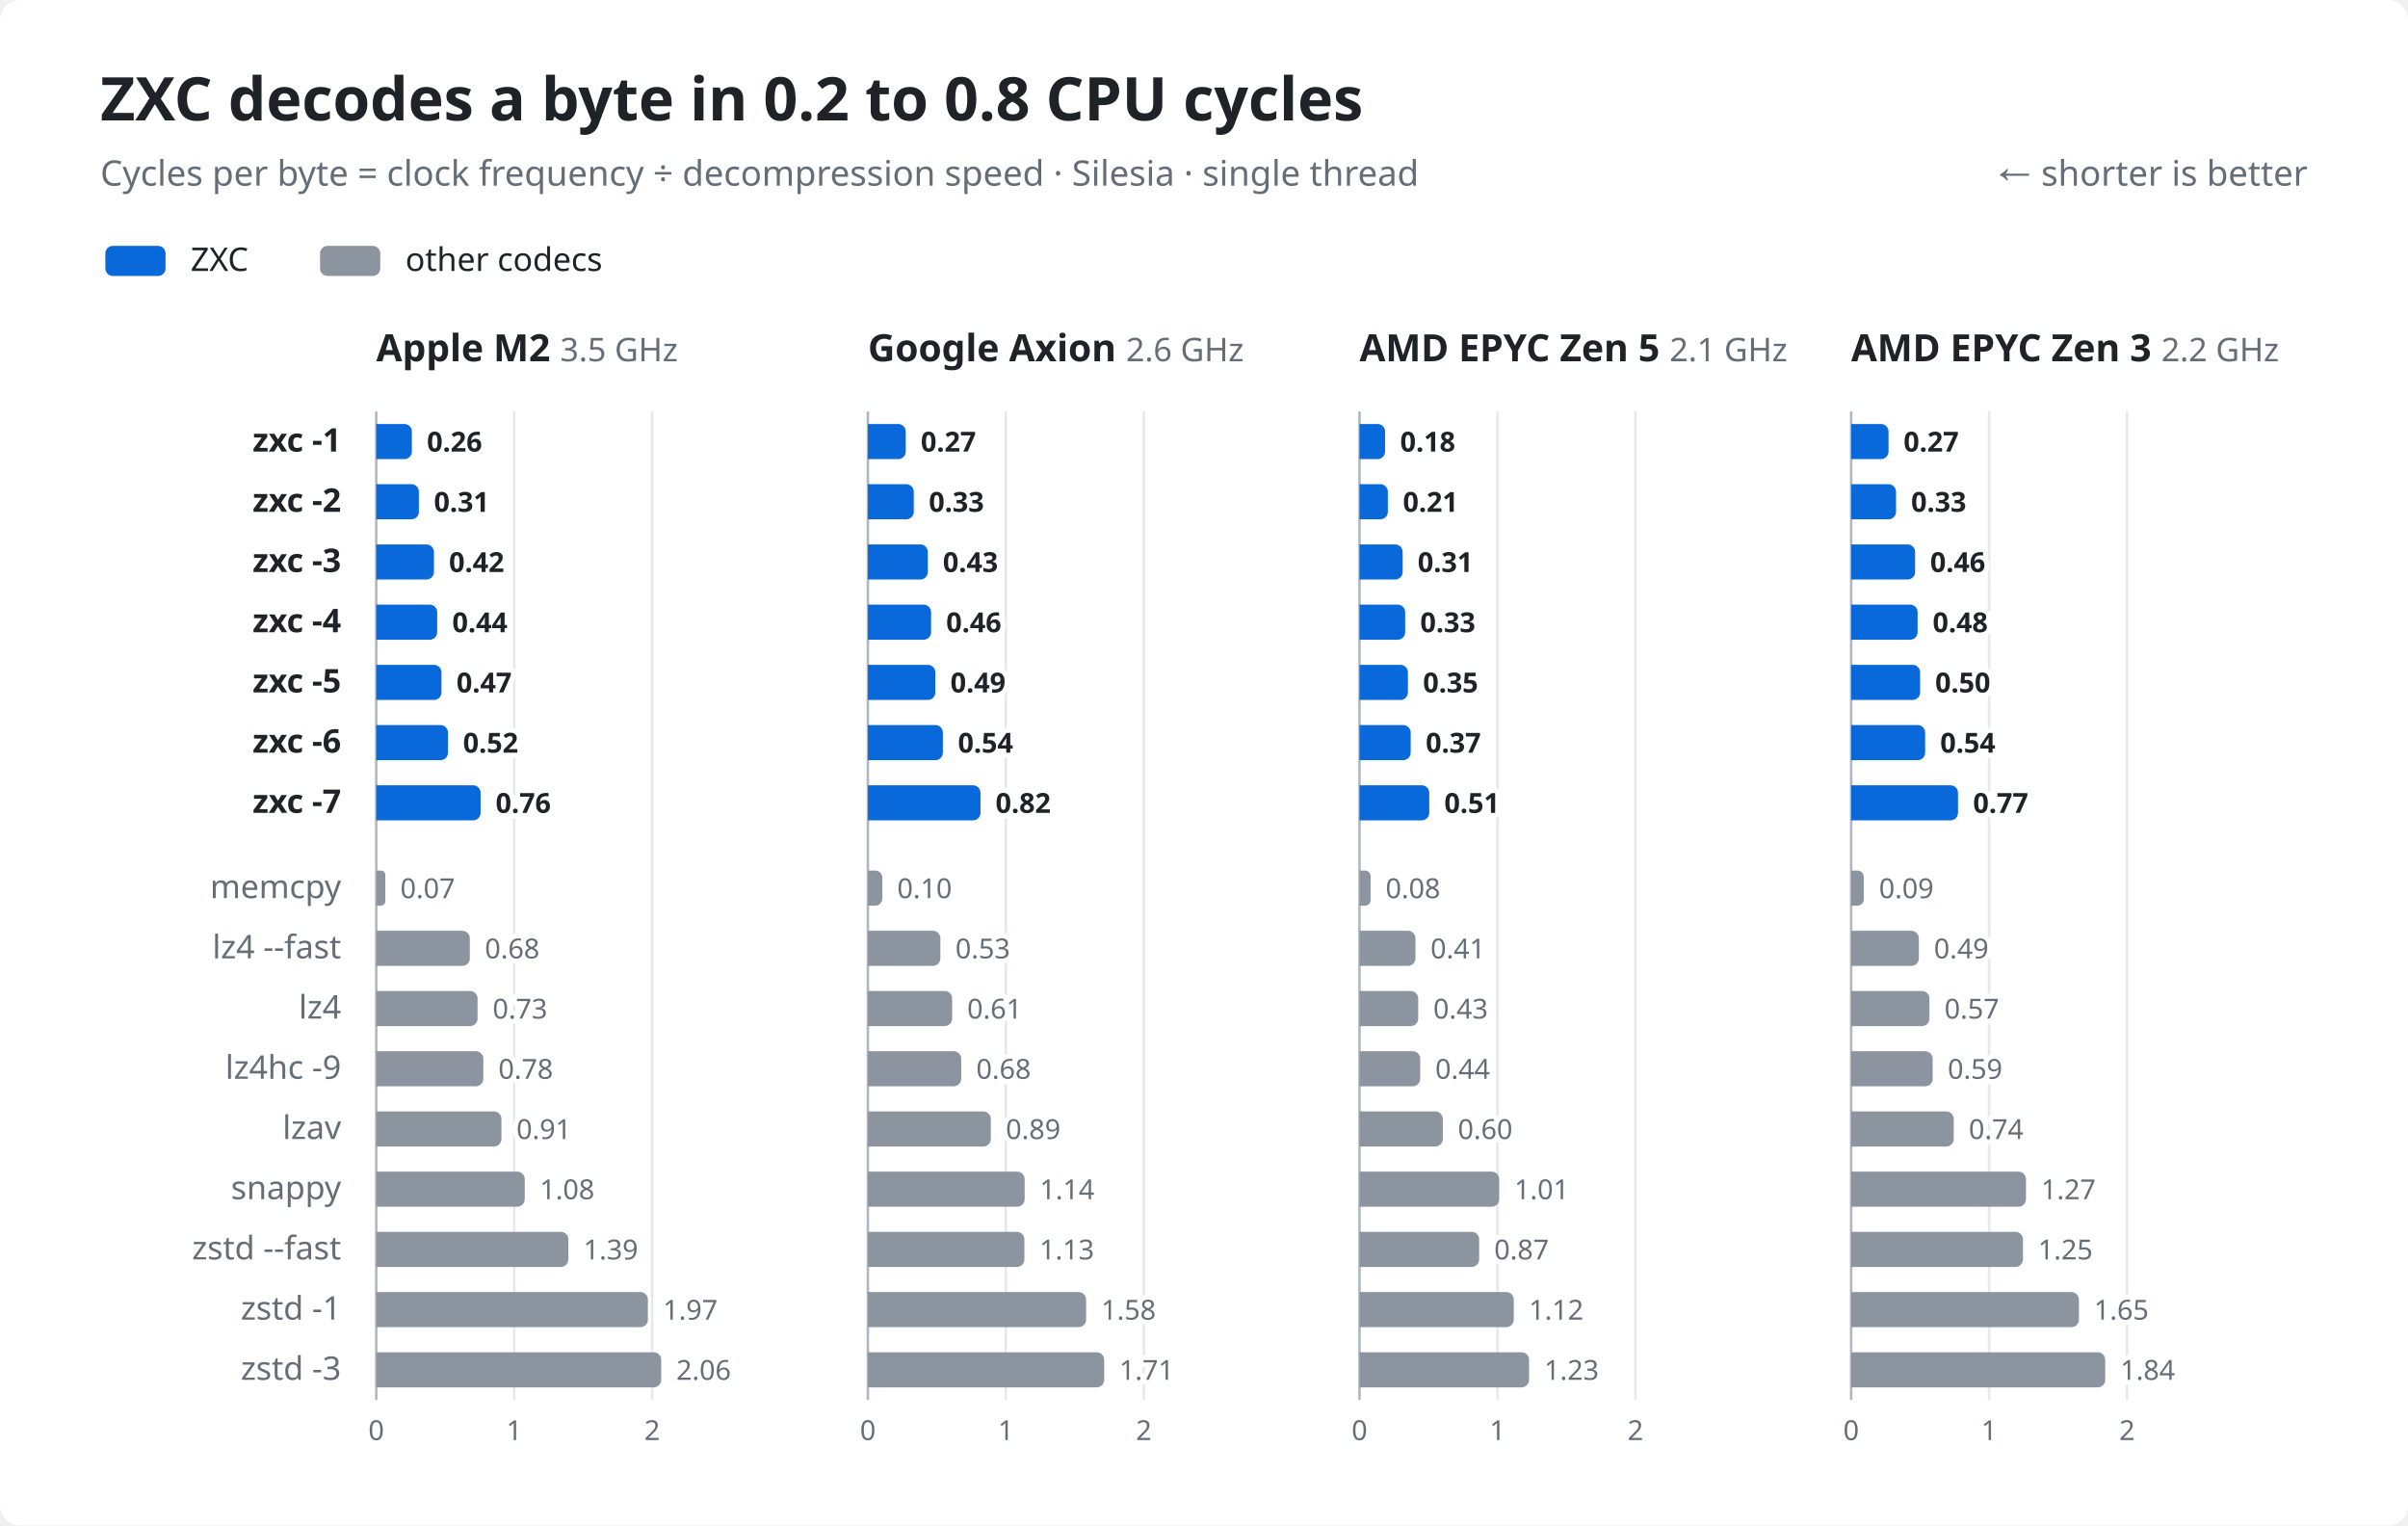
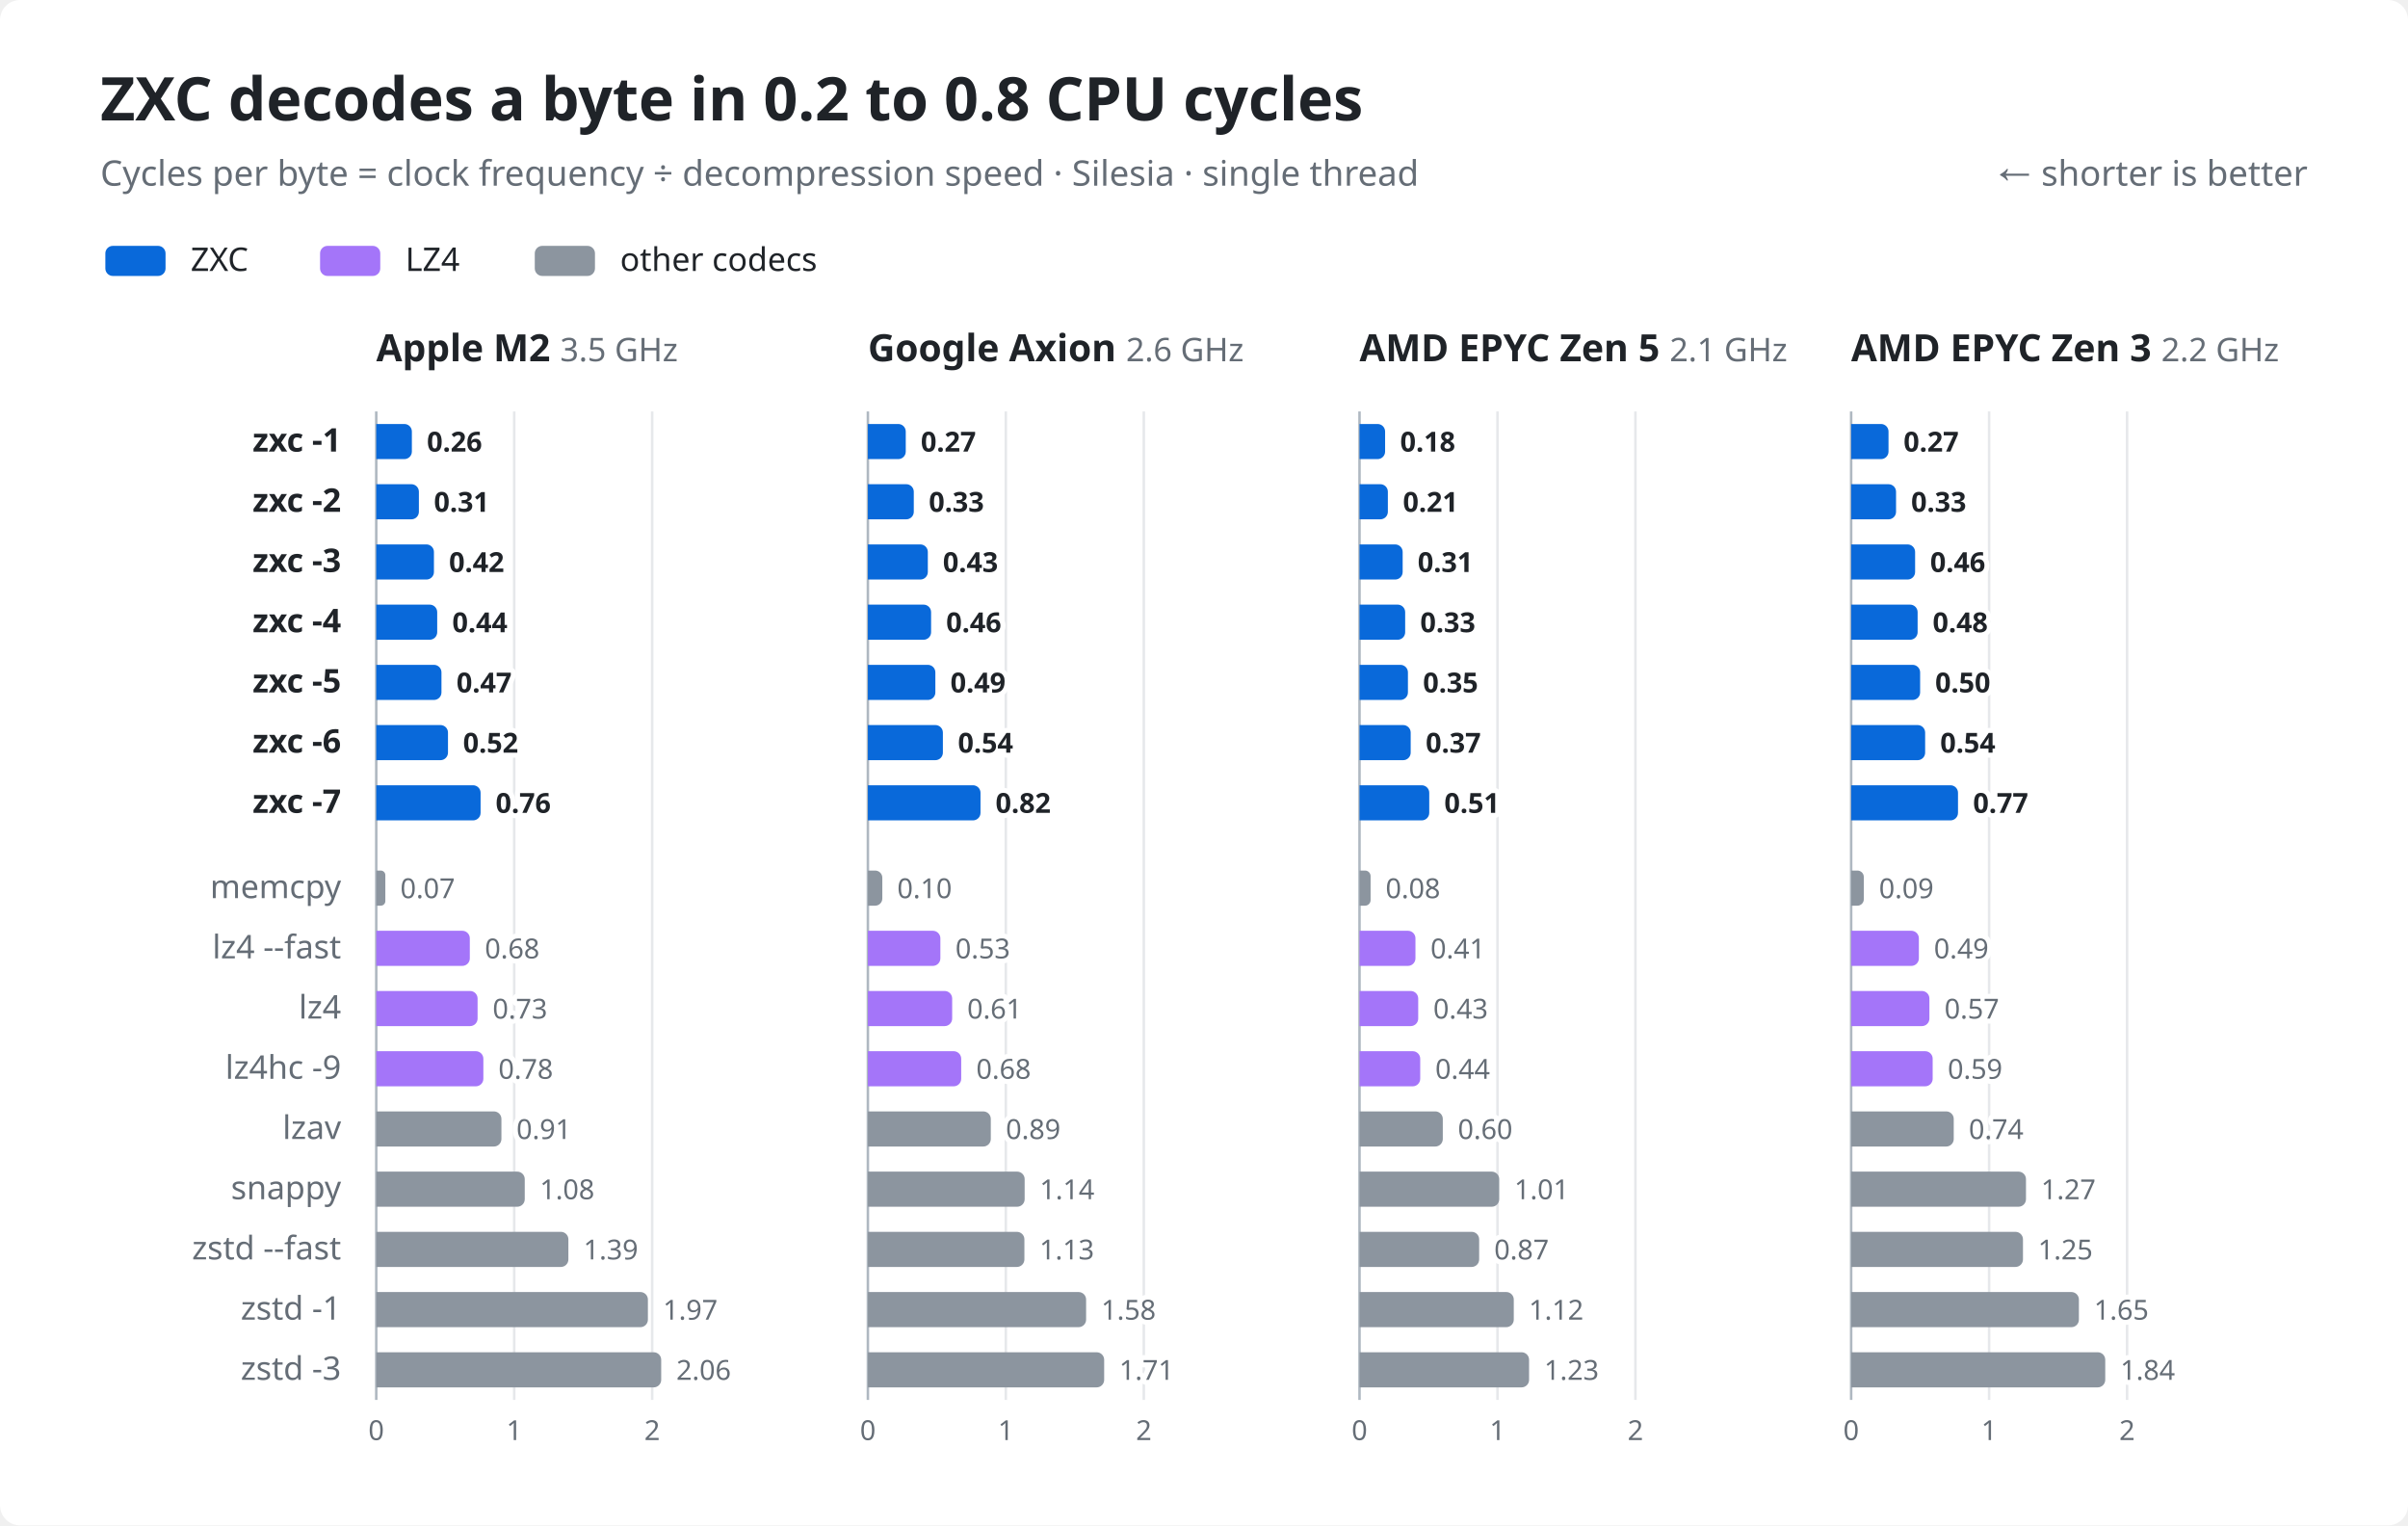
<svg xmlns="http://www.w3.org/2000/svg" viewBox="0 0 960 608" width="960" height="608" role="img" aria-label="CPU cycles per decompressed byte for each codec on four CPUs">
-   <style>text{font-family:-apple-system,BlinkMacSystemFont,"Segoe UI","Noto Sans",Helvetica,Arial,sans-serif;font-size:11px}.t{font-size:24px;font-weight:700}.st{font-size:14px}.pt{font-size:15px;font-weight:600}.pa{font-size:13px;font-weight:400}.ax{font-size:12px}.b{font-weight:600}.bd{font-size:13px;font-weight:700}.lg{font-size:13px}.num{font-variant-numeric:tabular-nums}.grid,.axis{stroke-width:1}.ring{stroke-width:1.5}.halo{paint-order:stroke;stroke-width:4;stroke-linejoin:round}.zl{fill:none;stroke-width:2.5;stroke-linejoin:round}.gl{fill:none;stroke-width:1.5;stroke-dasharray:5 4}.ol{fill:none;stroke-width:1.5;stroke-dasharray:5 4}.cn{stroke-width:1;stroke-dasharray:2 3;opacity:.7}.fr{fill:none;stroke-width:14;stroke-linejoin:round;stroke-linecap:round}.bg{fill:#ffffff}text{fill:#1f2328}.mu{fill:#656d76}.fg{fill:#1f2328}.grid{stroke:#e6e8eb}.axis{stroke:#afb8c1}.zl{stroke:#0969da}.zp{fill:#0969da}.cn{stroke:#0969da}.gl{stroke:#8c959f}.gp{fill:#8c959f}.ol{stroke:#bc4c00}.op{fill:#bc4c00}.rp{fill:#1f2328}.ring{stroke:#ffffff}.wash{fill:#ddf4ff}.fr{stroke:#d0d7de}.halo{stroke:#ffffff}@media (prefers-color-scheme:dark){.bg{fill:#0d1117}text{fill:#e6edf3}.mu{fill:#8d96a0}.fg{fill:#e6edf3}.grid{stroke:#21262d}.axis{stroke:#3d444d}.zl{stroke:#4493f8}.zp{fill:#4493f8}.cn{stroke:#4493f8}.gl{stroke:#6e7681}.gp{fill:#6e7681}.ol{stroke:#db6d28}.op{fill:#db6d28}.rp{fill:#e6edf3}.ring{stroke:#0d1117}.wash{fill:#0c2d6b}.fr{stroke:#30363d}.halo{stroke:#0d1117}}</style>
+   <style>text{font-family:-apple-system,BlinkMacSystemFont,"Segoe UI","Noto Sans",Helvetica,Arial,sans-serif;font-size:11px}.t{font-size:24px;font-weight:700}.st{font-size:14px}.pt{font-size:15px;font-weight:600}.pa{font-size:13px;font-weight:400}.b{font-weight:600}.lg{font-size:13px}.num{font-variant-numeric:tabular-nums}.grid,.axis{stroke-width:1}.halo{paint-order:stroke;stroke-width:4;stroke-linejoin:round}.bg{fill:#ffffff}text{fill:#1f2328}.mu{fill:#656d76}.grid{stroke:#e6e8eb}.axis{stroke:#afb8c1}.zp{fill:#0969da}.gp{fill:#8c959f}.halo{stroke:#ffffff}.vp{fill:#a475f9}@media (prefers-color-scheme:dark){.bg{fill:#0d1117}text{fill:#e6edf3}.mu{fill:#8d96a0}.grid{stroke:#21262d}.axis{stroke:#3d444d}.zp{fill:#4493f8}.gp{fill:#6e7681}.halo{stroke:#0d1117}.vp{fill:#bc8cff}}.m{text-anchor:middle}.e{text-anchor:end}</style>
  <rect class="bg" width="960" height="608" rx="8" />
-   <text x="40.0" y="48.0" class="t" text-anchor="start">ZXC decodes a byte in 0.2 to 0.8 CPU cycles</text>
-   <text x="40.0" y="74.0" class="st mu" text-anchor="start">Cycles per byte = clock frequency ÷ decompression speed · Silesia · single thread</text>
-   <text x="920.0" y="74.0" class="st mu" text-anchor="end">← shorter is better</text>
-   <rect class="zp" x="42.0" y="98.0" width="24" height="12" rx="3" />
-   <text x="76.0" y="108.0" class="lg" text-anchor="start">ZXC</text>
-   <rect class="gp" x="127.6" y="98.0" width="24" height="12" rx="3" />
-   <text x="161.6" y="108.0" class="lg" text-anchor="start">other codecs</text>
-   <text x="136.0" y="180.0" class="lg b" text-anchor="end">zxc -1</text>
-   <text x="136.0" y="204.0" class="lg b" text-anchor="end">zxc -2</text>
-   <text x="136.0" y="228.0" class="lg b" text-anchor="end">zxc -3</text>
-   <text x="136.0" y="252.0" class="lg b" text-anchor="end">zxc -4</text>
-   <text x="136.0" y="276.0" class="lg b" text-anchor="end">zxc -5</text>
-   <text x="136.0" y="300.0" class="lg b" text-anchor="end">zxc -6</text>
-   <text x="136.0" y="324.0" class="lg b" text-anchor="end">zxc -7</text>
-   <text x="136.0" y="358.0" class="lg mu" text-anchor="end">memcpy</text>
-   <text x="136.0" y="382.0" class="lg mu" text-anchor="end">lz4 --fast</text>
-   <text x="136.0" y="406.0" class="lg mu" text-anchor="end">lz4</text>
-   <text x="136.0" y="430.0" class="lg mu" text-anchor="end">lz4hc -9</text>
-   <text x="136.0" y="454.0" class="lg mu" text-anchor="end">lzav</text>
-   <text x="136.0" y="478.0" class="lg mu" text-anchor="end">snappy</text>
-   <text x="136.0" y="502.0" class="lg mu" text-anchor="end">zstd --fast</text>
-   <text x="136.0" y="526.0" class="lg mu" text-anchor="end">zstd -1</text>
-   <text x="136.0" y="550.0" class="lg mu" text-anchor="end">zstd -3</text>
+   <text x="40" y="48" class="t">ZXC decodes a byte in 0.2 to 0.8 CPU cycles</text>
+   <text x="40" y="74" class="st mu">Cycles per byte = clock frequency ÷ decompression speed · Silesia · single thread</text>
+   <text x="920" y="74" class="st mu e">← shorter is better</text>
+   <rect class="zp" x="42" y="98" width="24" height="12" rx="3" />
+   <text x="76" y="108" class="lg">ZXC</text>
+   <rect class="vp" x="127.6" y="98" width="24" height="12" rx="3" />
+   <text x="161.6" y="108" class="lg">LZ4</text>
+   <rect class="gp" x="213.2" y="98" width="24" height="12" rx="3" />
+   <text x="247.2" y="108" class="lg">other codecs</text>
+   <text x="136" y="180" class="lg b e">zxc -1</text>
+   <text x="136" y="204" class="lg b e">zxc -2</text>
+   <text x="136" y="228" class="lg b e">zxc -3</text>
+   <text x="136" y="252" class="lg b e">zxc -4</text>
+   <text x="136" y="276" class="lg b e">zxc -5</text>
+   <text x="136" y="300" class="lg b e">zxc -6</text>
+   <text x="136" y="324" class="lg b e">zxc -7</text>
+   <text x="136" y="358" class="lg mu e">memcpy</text>
+   <text x="136" y="382" class="lg mu e">lz4 --fast</text>
+   <text x="136" y="406" class="lg mu e">lz4</text>
+   <text x="136" y="430" class="lg mu e">lz4hc -9</text>
+   <text x="136" y="454" class="lg mu e">lzav</text>
+   <text x="136" y="478" class="lg mu e">snappy</text>
+   <text x="136" y="502" class="lg mu e">zstd --fast</text>
+   <text x="136" y="526" class="lg mu e">zstd -1</text>
+   <text x="136" y="550" class="lg mu e">zstd -3</text>
  <text x="150" y="144" class="pt">Apple M2 <tspan class="pa mu">3.5 GHz</tspan>
  </text>
-   <path class="axis" d="M150.0 164v394" />
-   <text x="150.0" y="574.0" class="mu num" text-anchor="middle">0</text>
-   <path class="grid" d="M205.0 164v394" />
-   <text x="205.0" y="574.0" class="mu num" text-anchor="middle">1</text>
-   <path class="grid" d="M260.0 164v394" />
-   <text x="260.0" y="574.0" class="mu num" text-anchor="middle">2</text>
-   <path class="zp" d="M150 169h11.2a3.0 3.0 0 0 1 3.0 3.0v8.0a3.0 3.0 0 0 1 -3.0 3.0h-11.2z" />
-   <text x="170.2" y="180.0" class="num halo b" text-anchor="start">0.26</text>
-   <path class="zp" d="M150 193h14.0a3.0 3.0 0 0 1 3.0 3.0v8.0a3.0 3.0 0 0 1 -3.0 3.0h-14.0z" />
-   <text x="173.0" y="204.0" class="num halo b" text-anchor="start">0.31</text>
-   <path class="zp" d="M150 217h20.0a3.0 3.0 0 0 1 3.0 3.0v8.0a3.0 3.0 0 0 1 -3.0 3.0h-20.0z" />
-   <text x="179.0" y="228.0" class="num halo b" text-anchor="start">0.42</text>
-   <path class="zp" d="M150 241h21.3a3.0 3.0 0 0 1 3.0 3.0v8.0a3.0 3.0 0 0 1 -3.0 3.0h-21.3z" />
-   <text x="180.3" y="252.0" class="num halo b" text-anchor="start">0.44</text>
-   <path class="zp" d="M150 265h23.0a3.0 3.0 0 0 1 3.0 3.0v8.0a3.0 3.0 0 0 1 -3.0 3.0h-23.0z" />
-   <text x="182.0" y="276.0" class="num halo b" text-anchor="start">0.47</text>
-   <path class="zp" d="M150 289h25.6a3.0 3.0 0 0 1 3.0 3.0v8.0a3.0 3.0 0 0 1 -3.0 3.0h-25.6z" />
-   <text x="184.6" y="300.0" class="num halo b" text-anchor="start">0.52</text>
-   <path class="zp" d="M150 313h38.6a3.0 3.0 0 0 1 3.0 3.0v8.0a3.0 3.0 0 0 1 -3.0 3.0h-38.6z" />
-   <text x="197.6" y="324.0" class="num halo b" text-anchor="start">0.76</text>
+   <path class="axis" d="M150 164v394" />
+   <text x="150" y="574" class="mu num m">0</text>
+   <path class="grid" d="M205 164v394" />
+   <text x="205" y="574" class="mu num m">1</text>
+   <path class="grid" d="M260 164v394" />
+   <text x="260" y="574" class="mu num m">2</text>
+   <path class="zp" d="M150 169h11.2a3 3 0 0 1 3 3v8a3 3 0 0 1 -3 3h-11.2z" />
+   <text x="170.2" y="180" class="num halo b">0.26</text>
+   <path class="zp" d="M150 193h14a3 3 0 0 1 3 3v8a3 3 0 0 1 -3 3h-14z" />
+   <text x="173" y="204" class="num halo b">0.31</text>
+   <path class="zp" d="M150 217h20a3 3 0 0 1 3 3v8a3 3 0 0 1 -3 3h-20z" />
+   <text x="179" y="228" class="num halo b">0.42</text>
+   <path class="zp" d="M150 241h21.3a3 3 0 0 1 3 3v8a3 3 0 0 1 -3 3h-21.3z" />
+   <text x="180.3" y="252" class="num halo b">0.44</text>
+   <path class="zp" d="M150 265h23a3 3 0 0 1 3 3v8a3 3 0 0 1 -3 3h-23z" />
+   <text x="182" y="276" class="num halo b">0.47</text>
+   <path class="zp" d="M150 289h25.6a3 3 0 0 1 3 3v8a3 3 0 0 1 -3 3h-25.6z" />
+   <text x="184.6" y="300" class="num halo b">0.52</text>
+   <path class="zp" d="M150 313h38.6a3 3 0 0 1 3 3v8a3 3 0 0 1 -3 3h-38.6z" />
+   <text x="197.6" y="324" class="num halo b">0.76</text>
  <path class="gp" d="M150 347h1.8a1.824 1.824 0 0 1 1.824 1.824v10.351a1.824 1.824 0 0 1 -1.824 1.824h-1.8z" />
-   <text x="159.6" y="358.0" class="num halo mu" text-anchor="start">0.07</text>
-   <path class="gp" d="M150 371h34.3a3.0 3.0 0 0 1 3.0 3.0v8.0a3.0 3.0 0 0 1 -3.0 3.0h-34.3z" />
-   <text x="193.3" y="382.0" class="num halo mu" text-anchor="start">0.68</text>
-   <path class="gp" d="M150 395h37.4a3.0 3.0 0 0 1 3.0 3.0v8.0a3.0 3.0 0 0 1 -3.0 3.0h-37.4z" />
-   <text x="196.4" y="406.0" class="num halo mu" text-anchor="start">0.73</text>
-   <path class="gp" d="M150 419h39.7a3.0 3.0 0 0 1 3.0 3.0v8.0a3.0 3.0 0 0 1 -3.0 3.0h-39.7z" />
-   <text x="198.7" y="430.0" class="num halo mu" text-anchor="start">0.78</text>
-   <path class="gp" d="M150 443h46.9a3.0 3.0 0 0 1 3.0 3.0v8.0a3.0 3.0 0 0 1 -3.0 3.0h-46.9z" />
-   <text x="205.9" y="454.0" class="num halo mu" text-anchor="start">0.91</text>
-   <path class="gp" d="M150 467h56.2a3.0 3.0 0 0 1 3.0 3.0v8.0a3.0 3.0 0 0 1 -3.0 3.0h-56.2z" />
-   <text x="215.2" y="478.0" class="num halo mu" text-anchor="start">1.08</text>
-   <path class="gp" d="M150 491h73.6a3.0 3.0 0 0 1 3.0 3.0v8.0a3.0 3.0 0 0 1 -3.0 3.0h-73.6z" />
-   <text x="232.6" y="502.0" class="num halo mu" text-anchor="start">1.39</text>
-   <path class="gp" d="M150 515h105.3a3.0 3.0 0 0 1 3.0 3.0v8.0a3.0 3.0 0 0 1 -3.0 3.0h-105.3z" />
-   <text x="264.3" y="526.0" class="num halo mu" text-anchor="start">1.97</text>
-   <path class="gp" d="M150 539h110.6a3.0 3.0 0 0 1 3.0 3.0v8.0a3.0 3.0 0 0 1 -3.0 3.0h-110.6z" />
-   <text x="269.6" y="550.0" class="num halo mu" text-anchor="start">2.06</text>
+   <text x="159.6" y="358" class="num halo mu">0.07</text>
+   <path class="vp" d="M150 371h34.3a3 3 0 0 1 3 3v8a3 3 0 0 1 -3 3h-34.3z" />
+   <text x="193.3" y="382" class="num halo mu">0.68</text>
+   <path class="vp" d="M150 395h37.4a3 3 0 0 1 3 3v8a3 3 0 0 1 -3 3h-37.4z" />
+   <text x="196.4" y="406" class="num halo mu">0.73</text>
+   <path class="vp" d="M150 419h39.7a3 3 0 0 1 3 3v8a3 3 0 0 1 -3 3h-39.7z" />
+   <text x="198.7" y="430" class="num halo mu">0.78</text>
+   <path class="gp" d="M150 443h46.9a3 3 0 0 1 3 3v8a3 3 0 0 1 -3 3h-46.9z" />
+   <text x="205.9" y="454" class="num halo mu">0.91</text>
+   <path class="gp" d="M150 467h56.2a3 3 0 0 1 3 3v8a3 3 0 0 1 -3 3h-56.2z" />
+   <text x="215.2" y="478" class="num halo mu">1.08</text>
+   <path class="gp" d="M150 491h73.6a3 3 0 0 1 3 3v8a3 3 0 0 1 -3 3h-73.6z" />
+   <text x="232.6" y="502" class="num halo mu">1.39</text>
+   <path class="gp" d="M150 515h105.3a3 3 0 0 1 3 3v8a3 3 0 0 1 -3 3h-105.3z" />
+   <text x="264.3" y="526" class="num halo mu">1.97</text>
+   <path class="gp" d="M150 539h110.6a3 3 0 0 1 3 3v8a3 3 0 0 1 -3 3h-110.6z" />
+   <text x="269.6" y="550" class="num halo mu">2.06</text>
  <text x="346" y="144" class="pt">Google Axion <tspan class="pa mu">2.6 GHz</tspan>
  </text>
-   <path class="axis" d="M346.0 164v394" />
-   <text x="346.0" y="574.0" class="mu num" text-anchor="middle">0</text>
-   <path class="grid" d="M401.0 164v394" />
-   <text x="401.0" y="574.0" class="mu num" text-anchor="middle">1</text>
-   <path class="grid" d="M456.0 164v394" />
-   <text x="456.0" y="574.0" class="mu num" text-anchor="middle">2</text>
-   <path class="zp" d="M346 169h12.1a3.0 3.0 0 0 1 3.0 3.0v8.0a3.0 3.0 0 0 1 -3.0 3.0h-12.1z" />
-   <text x="367.1" y="180.0" class="num halo b" text-anchor="start">0.27</text>
-   <path class="zp" d="M346 193h15.3a3.0 3.0 0 0 1 3.0 3.0v8.0a3.0 3.0 0 0 1 -3.0 3.0h-15.3z" />
-   <text x="370.3" y="204.0" class="num halo b" text-anchor="start">0.33</text>
-   <path class="zp" d="M346 217h20.9a3.0 3.0 0 0 1 3.0 3.0v8.0a3.0 3.0 0 0 1 -3.0 3.0h-20.9z" />
-   <text x="375.9" y="228.0" class="num halo b" text-anchor="start">0.43</text>
-   <path class="zp" d="M346 241h22.2a3.0 3.0 0 0 1 3.0 3.0v8.0a3.0 3.0 0 0 1 -3.0 3.0h-22.2z" />
-   <text x="377.2" y="252.0" class="num halo b" text-anchor="start">0.46</text>
-   <path class="zp" d="M346 265h23.9a3.0 3.0 0 0 1 3.0 3.0v8.0a3.0 3.0 0 0 1 -3.0 3.0h-23.9z" />
-   <text x="378.9" y="276.0" class="num halo b" text-anchor="start">0.49</text>
-   <path class="zp" d="M346 289h26.9a3.0 3.0 0 0 1 3.0 3.0v8.0a3.0 3.0 0 0 1 -3.0 3.0h-26.9z" />
-   <text x="381.9" y="300.0" class="num halo b" text-anchor="start">0.54</text>
-   <path class="zp" d="M346 313h41.9a3.0 3.0 0 0 1 3.0 3.0v8.0a3.0 3.0 0 0 1 -3.0 3.0h-41.9z" />
-   <text x="396.9" y="324.0" class="num halo b" text-anchor="start">0.82</text>
+   <path class="axis" d="M346 164v394" />
+   <text x="346" y="574" class="mu num m">0</text>
+   <path class="grid" d="M401 164v394" />
+   <text x="401" y="574" class="mu num m">1</text>
+   <path class="grid" d="M456 164v394" />
+   <text x="456" y="574" class="mu num m">2</text>
+   <path class="zp" d="M346 169h12.1a3 3 0 0 1 3 3v8a3 3 0 0 1 -3 3h-12.1z" />
+   <text x="367.1" y="180" class="num halo b">0.27</text>
+   <path class="zp" d="M346 193h15.3a3 3 0 0 1 3 3v8a3 3 0 0 1 -3 3h-15.3z" />
+   <text x="370.3" y="204" class="num halo b">0.33</text>
+   <path class="zp" d="M346 217h20.9a3 3 0 0 1 3 3v8a3 3 0 0 1 -3 3h-20.9z" />
+   <text x="375.9" y="228" class="num halo b">0.43</text>
+   <path class="zp" d="M346 241h22.2a3 3 0 0 1 3 3v8a3 3 0 0 1 -3 3h-22.2z" />
+   <text x="377.2" y="252" class="num halo b">0.46</text>
+   <path class="zp" d="M346 265h23.9a3 3 0 0 1 3 3v8a3 3 0 0 1 -3 3h-23.9z" />
+   <text x="378.9" y="276" class="num halo b">0.49</text>
+   <path class="zp" d="M346 289h26.9a3 3 0 0 1 3 3v8a3 3 0 0 1 -3 3h-26.9z" />
+   <text x="381.9" y="300" class="num halo b">0.54</text>
+   <path class="zp" d="M346 313h41.9a3 3 0 0 1 3 3v8a3 3 0 0 1 -3 3h-41.9z" />
+   <text x="396.9" y="324" class="num halo b">0.82</text>
  <path class="gp" d="M346 347h2.9a2.854 2.854 0 0 1 2.854 2.854v8.293a2.854 2.854 0 0 1 -2.854 2.854h-2.9z" />
-   <text x="357.7" y="358.0" class="num halo mu" text-anchor="start">0.10</text>
-   <path class="gp" d="M346 371h25.9a3.0 3.0 0 0 1 3.0 3.0v8.0a3.0 3.0 0 0 1 -3.0 3.0h-25.9z" />
-   <text x="380.9" y="382.0" class="num halo mu" text-anchor="start">0.53</text>
-   <path class="gp" d="M346 395h30.6a3.0 3.0 0 0 1 3.0 3.0v8.0a3.0 3.0 0 0 1 -3.0 3.0h-30.6z" />
-   <text x="385.6" y="406.0" class="num halo mu" text-anchor="start">0.61</text>
-   <path class="gp" d="M346 419h34.2a3.0 3.0 0 0 1 3.0 3.0v8.0a3.0 3.0 0 0 1 -3.0 3.0h-34.2z" />
-   <text x="389.2" y="430.0" class="num halo mu" text-anchor="start">0.68</text>
-   <path class="gp" d="M346 443h46.0a3.0 3.0 0 0 1 3.0 3.0v8.0a3.0 3.0 0 0 1 -3.0 3.0h-46.0z" />
-   <text x="401.0" y="454.0" class="num halo mu" text-anchor="start">0.89</text>
-   <path class="gp" d="M346 467h59.5a3.0 3.0 0 0 1 3.0 3.0v8.0a3.0 3.0 0 0 1 -3.0 3.0h-59.5z" />
-   <text x="414.5" y="478.0" class="num halo mu" text-anchor="start">1.14</text>
-   <path class="gp" d="M346 491h59.4a3.0 3.0 0 0 1 3.0 3.0v8.0a3.0 3.0 0 0 1 -3.0 3.0h-59.4z" />
-   <text x="414.4" y="502.0" class="num halo mu" text-anchor="start">1.13</text>
-   <path class="gp" d="M346 515h84.0a3.0 3.0 0 0 1 3.0 3.0v8.0a3.0 3.0 0 0 1 -3.0 3.0h-84.0z" />
-   <text x="439.0" y="526.0" class="num halo mu" text-anchor="start">1.58</text>
-   <path class="gp" d="M346 539h91.2a3.0 3.0 0 0 1 3.0 3.0v8.0a3.0 3.0 0 0 1 -3.0 3.0h-91.2z" />
-   <text x="446.2" y="550.0" class="num halo mu" text-anchor="start">1.71</text>
+   <text x="357.7" y="358" class="num halo mu">0.10</text>
+   <path class="vp" d="M346 371h25.9a3 3 0 0 1 3 3v8a3 3 0 0 1 -3 3h-25.9z" />
+   <text x="380.9" y="382" class="num halo mu">0.53</text>
+   <path class="vp" d="M346 395h30.6a3 3 0 0 1 3 3v8a3 3 0 0 1 -3 3h-30.6z" />
+   <text x="385.6" y="406" class="num halo mu">0.61</text>
+   <path class="vp" d="M346 419h34.2a3 3 0 0 1 3 3v8a3 3 0 0 1 -3 3h-34.2z" />
+   <text x="389.2" y="430" class="num halo mu">0.68</text>
+   <path class="gp" d="M346 443h46a3 3 0 0 1 3 3v8a3 3 0 0 1 -3 3h-46z" />
+   <text x="401" y="454" class="num halo mu">0.89</text>
+   <path class="gp" d="M346 467h59.5a3 3 0 0 1 3 3v8a3 3 0 0 1 -3 3h-59.5z" />
+   <text x="414.5" y="478" class="num halo mu">1.14</text>
+   <path class="gp" d="M346 491h59.4a3 3 0 0 1 3 3v8a3 3 0 0 1 -3 3h-59.4z" />
+   <text x="414.4" y="502" class="num halo mu">1.13</text>
+   <path class="gp" d="M346 515h84a3 3 0 0 1 3 3v8a3 3 0 0 1 -3 3h-84z" />
+   <text x="439" y="526" class="num halo mu">1.58</text>
+   <path class="gp" d="M346 539h91.2a3 3 0 0 1 3 3v8a3 3 0 0 1 -3 3h-91.2z" />
+   <text x="446.2" y="550" class="num halo mu">1.71</text>
  <text x="542" y="144" class="pt">AMD EPYC Zen 5 <tspan class="pa mu">2.1 GHz</tspan>
  </text>
-   <path class="axis" d="M542.0 164v394" />
-   <text x="542.0" y="574.0" class="mu num" text-anchor="middle">0</text>
-   <path class="grid" d="M597.0 164v394" />
-   <text x="597.0" y="574.0" class="mu num" text-anchor="middle">1</text>
-   <path class="grid" d="M652.0 164v394" />
-   <text x="652.0" y="574.0" class="mu num" text-anchor="middle">2</text>
-   <path class="zp" d="M542 169h7.2a3.0 3.0 0 0 1 3.0 3.0v8.0a3.0 3.0 0 0 1 -3.0 3.0h-7.2z" />
-   <text x="558.2" y="180.0" class="num halo b" text-anchor="start">0.18</text>
-   <path class="zp" d="M542 193h8.3a3.0 3.0 0 0 1 3.0 3.0v8.0a3.0 3.0 0 0 1 -3.0 3.0h-8.3z" />
-   <text x="559.3" y="204.0" class="num halo b" text-anchor="start">0.21</text>
-   <path class="zp" d="M542 217h14.2a3.0 3.0 0 0 1 3.0 3.0v8.0a3.0 3.0 0 0 1 -3.0 3.0h-14.2z" />
-   <text x="565.2" y="228.0" class="num halo b" text-anchor="start">0.31</text>
-   <path class="zp" d="M542 241h15.2a3.0 3.0 0 0 1 3.0 3.0v8.0a3.0 3.0 0 0 1 -3.0 3.0h-15.2z" />
-   <text x="566.2" y="252.0" class="num halo b" text-anchor="start">0.33</text>
-   <path class="zp" d="M542 265h16.3a3.0 3.0 0 0 1 3.0 3.0v8.0a3.0 3.0 0 0 1 -3.0 3.0h-16.3z" />
-   <text x="567.3" y="276.0" class="num halo b" text-anchor="start">0.35</text>
-   <path class="zp" d="M542 289h17.4a3.0 3.0 0 0 1 3.0 3.0v8.0a3.0 3.0 0 0 1 -3.0 3.0h-17.4z" />
-   <text x="568.4" y="300.0" class="num halo b" text-anchor="start">0.37</text>
-   <path class="zp" d="M542 313h24.8a3.0 3.0 0 0 1 3.0 3.0v8.0a3.0 3.0 0 0 1 -3.0 3.0h-24.8z" />
-   <text x="575.8" y="324.0" class="num halo b" text-anchor="start">0.51</text>
+   <path class="axis" d="M542 164v394" />
+   <text x="542" y="574" class="mu num m">0</text>
+   <path class="grid" d="M597 164v394" />
+   <text x="597" y="574" class="mu num m">1</text>
+   <path class="grid" d="M652 164v394" />
+   <text x="652" y="574" class="mu num m">2</text>
+   <path class="zp" d="M542 169h7.2a3 3 0 0 1 3 3v8a3 3 0 0 1 -3 3h-7.2z" />
+   <text x="558.2" y="180" class="num halo b">0.18</text>
+   <path class="zp" d="M542 193h8.3a3 3 0 0 1 3 3v8a3 3 0 0 1 -3 3h-8.3z" />
+   <text x="559.3" y="204" class="num halo b">0.21</text>
+   <path class="zp" d="M542 217h14.2a3 3 0 0 1 3 3v8a3 3 0 0 1 -3 3h-14.2z" />
+   <text x="565.2" y="228" class="num halo b">0.31</text>
+   <path class="zp" d="M542 241h15.2a3 3 0 0 1 3 3v8a3 3 0 0 1 -3 3h-15.2z" />
+   <text x="566.2" y="252" class="num halo b">0.33</text>
+   <path class="zp" d="M542 265h16.3a3 3 0 0 1 3 3v8a3 3 0 0 1 -3 3h-16.3z" />
+   <text x="567.3" y="276" class="num halo b">0.35</text>
+   <path class="zp" d="M542 289h17.4a3 3 0 0 1 3 3v8a3 3 0 0 1 -3 3h-17.4z" />
+   <text x="568.4" y="300" class="num halo b">0.37</text>
+   <path class="zp" d="M542 313h24.8a3 3 0 0 1 3 3v8a3 3 0 0 1 -3 3h-24.8z" />
+   <text x="575.8" y="324" class="num halo b">0.51</text>
  <path class="gp" d="M542 347h2.2a2.218 2.218 0 0 1 2.218 2.218v9.564a2.218 2.218 0 0 1 -2.218 2.218h-2.2z" />
-   <text x="552.4" y="358.0" class="num halo mu" text-anchor="start">0.08</text>
-   <path class="gp" d="M542 371h19.3a3.0 3.0 0 0 1 3.0 3.0v8.0a3.0 3.0 0 0 1 -3.0 3.0h-19.3z" />
-   <text x="570.3" y="382.0" class="num halo mu" text-anchor="start">0.41</text>
-   <path class="gp" d="M542 395h20.4a3.0 3.0 0 0 1 3.0 3.0v8.0a3.0 3.0 0 0 1 -3.0 3.0h-20.4z" />
-   <text x="571.4" y="406.0" class="num halo mu" text-anchor="start">0.43</text>
-   <path class="gp" d="M542 419h21.2a3.0 3.0 0 0 1 3.0 3.0v8.0a3.0 3.0 0 0 1 -3.0 3.0h-21.2z" />
-   <text x="572.2" y="430.0" class="num halo mu" text-anchor="start">0.44</text>
-   <path class="gp" d="M542 443h30.2a3.0 3.0 0 0 1 3.0 3.0v8.0a3.0 3.0 0 0 1 -3.0 3.0h-30.2z" />
-   <text x="581.2" y="454.0" class="num halo mu" text-anchor="start">0.60</text>
-   <path class="gp" d="M542 467h52.7a3.0 3.0 0 0 1 3.0 3.0v8.0a3.0 3.0 0 0 1 -3.0 3.0h-52.7z" />
-   <text x="603.7" y="478.0" class="num halo mu" text-anchor="start">1.01</text>
-   <path class="gp" d="M542 491h44.7a3.0 3.0 0 0 1 3.0 3.0v8.0a3.0 3.0 0 0 1 -3.0 3.0h-44.7z" />
-   <text x="595.7" y="502.0" class="num halo mu" text-anchor="start">0.87</text>
-   <path class="gp" d="M542 515h58.5a3.0 3.0 0 0 1 3.0 3.0v8.0a3.0 3.0 0 0 1 -3.0 3.0h-58.5z" />
-   <text x="609.5" y="526.0" class="num halo mu" text-anchor="start">1.12</text>
-   <path class="gp" d="M542 539h64.6a3.0 3.0 0 0 1 3.0 3.0v8.0a3.0 3.0 0 0 1 -3.0 3.0h-64.6z" />
-   <text x="615.6" y="550.0" class="num halo mu" text-anchor="start">1.23</text>
+   <text x="552.4" y="358" class="num halo mu">0.08</text>
+   <path class="vp" d="M542 371h19.3a3 3 0 0 1 3 3v8a3 3 0 0 1 -3 3h-19.3z" />
+   <text x="570.3" y="382" class="num halo mu">0.41</text>
+   <path class="vp" d="M542 395h20.4a3 3 0 0 1 3 3v8a3 3 0 0 1 -3 3h-20.4z" />
+   <text x="571.4" y="406" class="num halo mu">0.43</text>
+   <path class="vp" d="M542 419h21.2a3 3 0 0 1 3 3v8a3 3 0 0 1 -3 3h-21.2z" />
+   <text x="572.2" y="430" class="num halo mu">0.44</text>
+   <path class="gp" d="M542 443h30.2a3 3 0 0 1 3 3v8a3 3 0 0 1 -3 3h-30.2z" />
+   <text x="581.2" y="454" class="num halo mu">0.60</text>
+   <path class="gp" d="M542 467h52.7a3 3 0 0 1 3 3v8a3 3 0 0 1 -3 3h-52.7z" />
+   <text x="603.7" y="478" class="num halo mu">1.01</text>
+   <path class="gp" d="M542 491h44.7a3 3 0 0 1 3 3v8a3 3 0 0 1 -3 3h-44.7z" />
+   <text x="595.7" y="502" class="num halo mu">0.87</text>
+   <path class="gp" d="M542 515h58.5a3 3 0 0 1 3 3v8a3 3 0 0 1 -3 3h-58.5z" />
+   <text x="609.5" y="526" class="num halo mu">1.12</text>
+   <path class="gp" d="M542 539h64.6a3 3 0 0 1 3 3v8a3 3 0 0 1 -3 3h-64.6z" />
+   <text x="615.6" y="550" class="num halo mu">1.23</text>
  <text x="738" y="144" class="pt">AMD EPYC Zen 3 <tspan class="pa mu">2.2 GHz</tspan>
  </text>
-   <path class="axis" d="M738.0 164v394" />
-   <text x="738.0" y="574.0" class="mu num" text-anchor="middle">0</text>
-   <path class="grid" d="M793.0 164v394" />
-   <text x="793.0" y="574.0" class="mu num" text-anchor="middle">1</text>
-   <path class="grid" d="M848.0 164v394" />
-   <text x="848.0" y="574.0" class="mu num" text-anchor="middle">2</text>
-   <path class="zp" d="M738 169h11.9a3.0 3.0 0 0 1 3.0 3.0v8.0a3.0 3.0 0 0 1 -3.0 3.0h-11.9z" />
-   <text x="758.9" y="180.0" class="num halo b" text-anchor="start">0.27</text>
-   <path class="zp" d="M738 193h14.9a3.0 3.0 0 0 1 3.0 3.0v8.0a3.0 3.0 0 0 1 -3.0 3.0h-14.9z" />
-   <text x="761.9" y="204.0" class="num halo b" text-anchor="start">0.33</text>
-   <path class="zp" d="M738 217h22.5a3.0 3.0 0 0 1 3.0 3.0v8.0a3.0 3.0 0 0 1 -3.0 3.0h-22.5z" />
-   <text x="769.5" y="228.0" class="num halo b" text-anchor="start">0.46</text>
-   <path class="zp" d="M738 241h23.5a3.0 3.0 0 0 1 3.0 3.0v8.0a3.0 3.0 0 0 1 -3.0 3.0h-23.5z" />
-   <text x="770.5" y="252.0" class="num halo b" text-anchor="start">0.48</text>
-   <path class="zp" d="M738 265h24.5a3.0 3.0 0 0 1 3.0 3.0v8.0a3.0 3.0 0 0 1 -3.0 3.0h-24.5z" />
-   <text x="771.5" y="276.0" class="num halo b" text-anchor="start">0.50</text>
-   <path class="zp" d="M738 289h26.5a3.0 3.0 0 0 1 3.0 3.0v8.0a3.0 3.0 0 0 1 -3.0 3.0h-26.5z" />
-   <text x="773.5" y="300.0" class="num halo b" text-anchor="start">0.54</text>
-   <path class="zp" d="M738 313h39.6a3.0 3.0 0 0 1 3.0 3.0v8.0a3.0 3.0 0 0 1 -3.0 3.0h-39.6z" />
-   <text x="786.6" y="324.0" class="num halo b" text-anchor="start">0.77</text>
+   <path class="axis" d="M738 164v394" />
+   <text x="738" y="574" class="mu num m">0</text>
+   <path class="grid" d="M793 164v394" />
+   <text x="793" y="574" class="mu num m">1</text>
+   <path class="grid" d="M848 164v394" />
+   <text x="848" y="574" class="mu num m">2</text>
+   <path class="zp" d="M738 169h11.9a3 3 0 0 1 3 3v8a3 3 0 0 1 -3 3h-11.9z" />
+   <text x="758.9" y="180" class="num halo b">0.27</text>
+   <path class="zp" d="M738 193h14.9a3 3 0 0 1 3 3v8a3 3 0 0 1 -3 3h-14.9z" />
+   <text x="761.9" y="204" class="num halo b">0.33</text>
+   <path class="zp" d="M738 217h22.5a3 3 0 0 1 3 3v8a3 3 0 0 1 -3 3h-22.5z" />
+   <text x="769.5" y="228" class="num halo b">0.46</text>
+   <path class="zp" d="M738 241h23.5a3 3 0 0 1 3 3v8a3 3 0 0 1 -3 3h-23.5z" />
+   <text x="770.5" y="252" class="num halo b">0.48</text>
+   <path class="zp" d="M738 265h24.5a3 3 0 0 1 3 3v8a3 3 0 0 1 -3 3h-24.5z" />
+   <text x="771.5" y="276" class="num halo b">0.50</text>
+   <path class="zp" d="M738 289h26.5a3 3 0 0 1 3 3v8a3 3 0 0 1 -3 3h-26.5z" />
+   <text x="773.5" y="300" class="num halo b">0.54</text>
+   <path class="zp" d="M738 313h39.6a3 3 0 0 1 3 3v8a3 3 0 0 1 -3 3h-39.6z" />
+   <text x="786.6" y="324" class="num halo b">0.77</text>
  <path class="gp" d="M738 347h2.5a2.546 2.546 0 0 1 2.546 2.546v8.909a2.546 2.546 0 0 1 -2.546 2.546h-2.5z" />
-   <text x="749.1" y="358.0" class="num halo mu" text-anchor="start">0.09</text>
-   <path class="gp" d="M738 371h24.0a3.0 3.0 0 0 1 3.0 3.0v8.0a3.0 3.0 0 0 1 -3.0 3.0h-24.0z" />
-   <text x="771.0" y="382.0" class="num halo mu" text-anchor="start">0.49</text>
-   <path class="gp" d="M738 395h28.2a3.0 3.0 0 0 1 3.0 3.0v8.0a3.0 3.0 0 0 1 -3.0 3.0h-28.2z" />
-   <text x="775.2" y="406.0" class="num halo mu" text-anchor="start">0.57</text>
-   <path class="gp" d="M738 419h29.5a3.0 3.0 0 0 1 3.0 3.0v8.0a3.0 3.0 0 0 1 -3.0 3.0h-29.5z" />
-   <text x="776.5" y="430.0" class="num halo mu" text-anchor="start">0.59</text>
-   <path class="gp" d="M738 443h37.9a3.0 3.0 0 0 1 3.0 3.0v8.0a3.0 3.0 0 0 1 -3.0 3.0h-37.9z" />
-   <text x="784.9" y="454.0" class="num halo mu" text-anchor="start">0.74</text>
-   <path class="gp" d="M738 467h66.7a3.0 3.0 0 0 1 3.0 3.0v8.0a3.0 3.0 0 0 1 -3.0 3.0h-66.7z" />
-   <text x="813.7" y="478.0" class="num halo mu" text-anchor="start">1.27</text>
-   <path class="gp" d="M738 491h65.5a3.0 3.0 0 0 1 3.0 3.0v8.0a3.0 3.0 0 0 1 -3.0 3.0h-65.5z" />
-   <text x="812.5" y="502.0" class="num halo mu" text-anchor="start">1.25</text>
-   <path class="gp" d="M738 515h87.8a3.0 3.0 0 0 1 3.0 3.0v8.0a3.0 3.0 0 0 1 -3.0 3.0h-87.8z" />
-   <text x="834.8" y="526.0" class="num halo mu" text-anchor="start">1.65</text>
-   <path class="gp" d="M738 539h98.3a3.0 3.0 0 0 1 3.0 3.0v8.0a3.0 3.0 0 0 1 -3.0 3.0h-98.3z" />
-   <text x="845.3" y="550.0" class="num halo mu" text-anchor="start">1.84</text>
+   <text x="749.1" y="358" class="num halo mu">0.09</text>
+   <path class="vp" d="M738 371h24a3 3 0 0 1 3 3v8a3 3 0 0 1 -3 3h-24z" />
+   <text x="771" y="382" class="num halo mu">0.49</text>
+   <path class="vp" d="M738 395h28.2a3 3 0 0 1 3 3v8a3 3 0 0 1 -3 3h-28.2z" />
+   <text x="775.2" y="406" class="num halo mu">0.57</text>
+   <path class="vp" d="M738 419h29.5a3 3 0 0 1 3 3v8a3 3 0 0 1 -3 3h-29.5z" />
+   <text x="776.5" y="430" class="num halo mu">0.59</text>
+   <path class="gp" d="M738 443h37.9a3 3 0 0 1 3 3v8a3 3 0 0 1 -3 3h-37.9z" />
+   <text x="784.9" y="454" class="num halo mu">0.74</text>
+   <path class="gp" d="M738 467h66.7a3 3 0 0 1 3 3v8a3 3 0 0 1 -3 3h-66.7z" />
+   <text x="813.7" y="478" class="num halo mu">1.27</text>
+   <path class="gp" d="M738 491h65.5a3 3 0 0 1 3 3v8a3 3 0 0 1 -3 3h-65.5z" />
+   <text x="812.5" y="502" class="num halo mu">1.25</text>
+   <path class="gp" d="M738 515h87.8a3 3 0 0 1 3 3v8a3 3 0 0 1 -3 3h-87.8z" />
+   <text x="834.8" y="526" class="num halo mu">1.65</text>
+   <path class="gp" d="M738 539h98.3a3 3 0 0 1 3 3v8a3 3 0 0 1 -3 3h-98.3z" />
+   <text x="845.3" y="550" class="num halo mu">1.84</text>
</svg>
